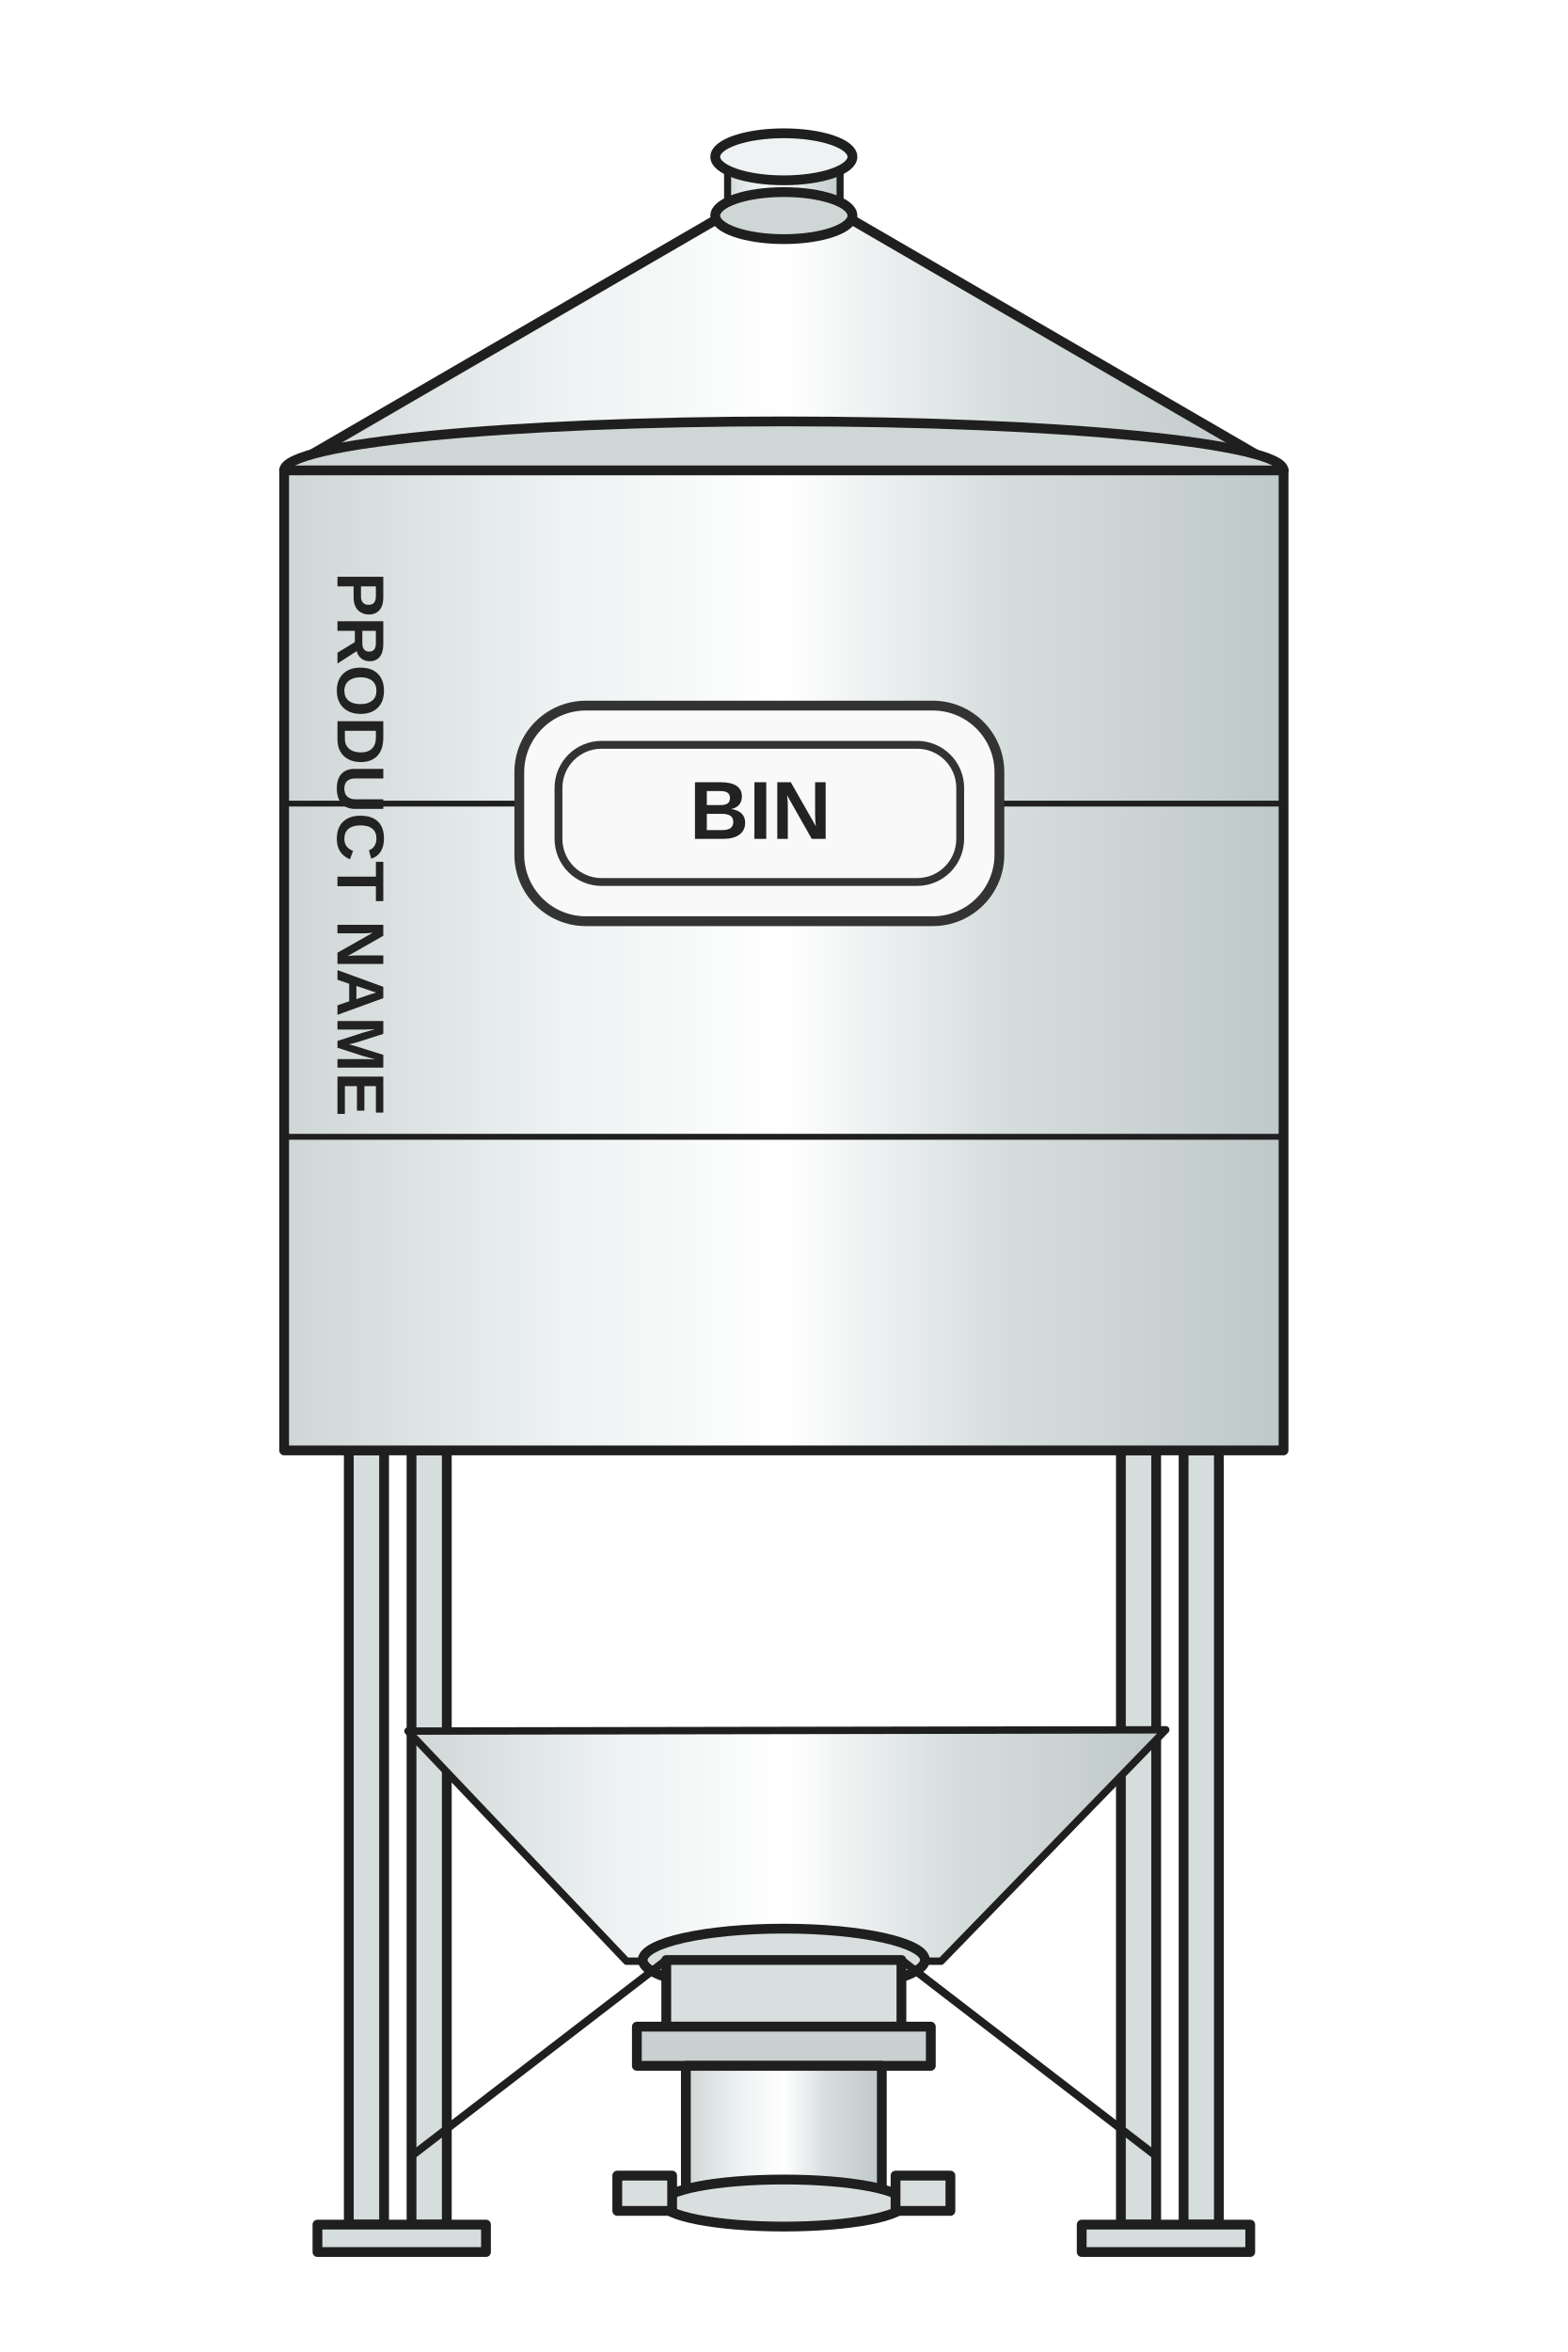
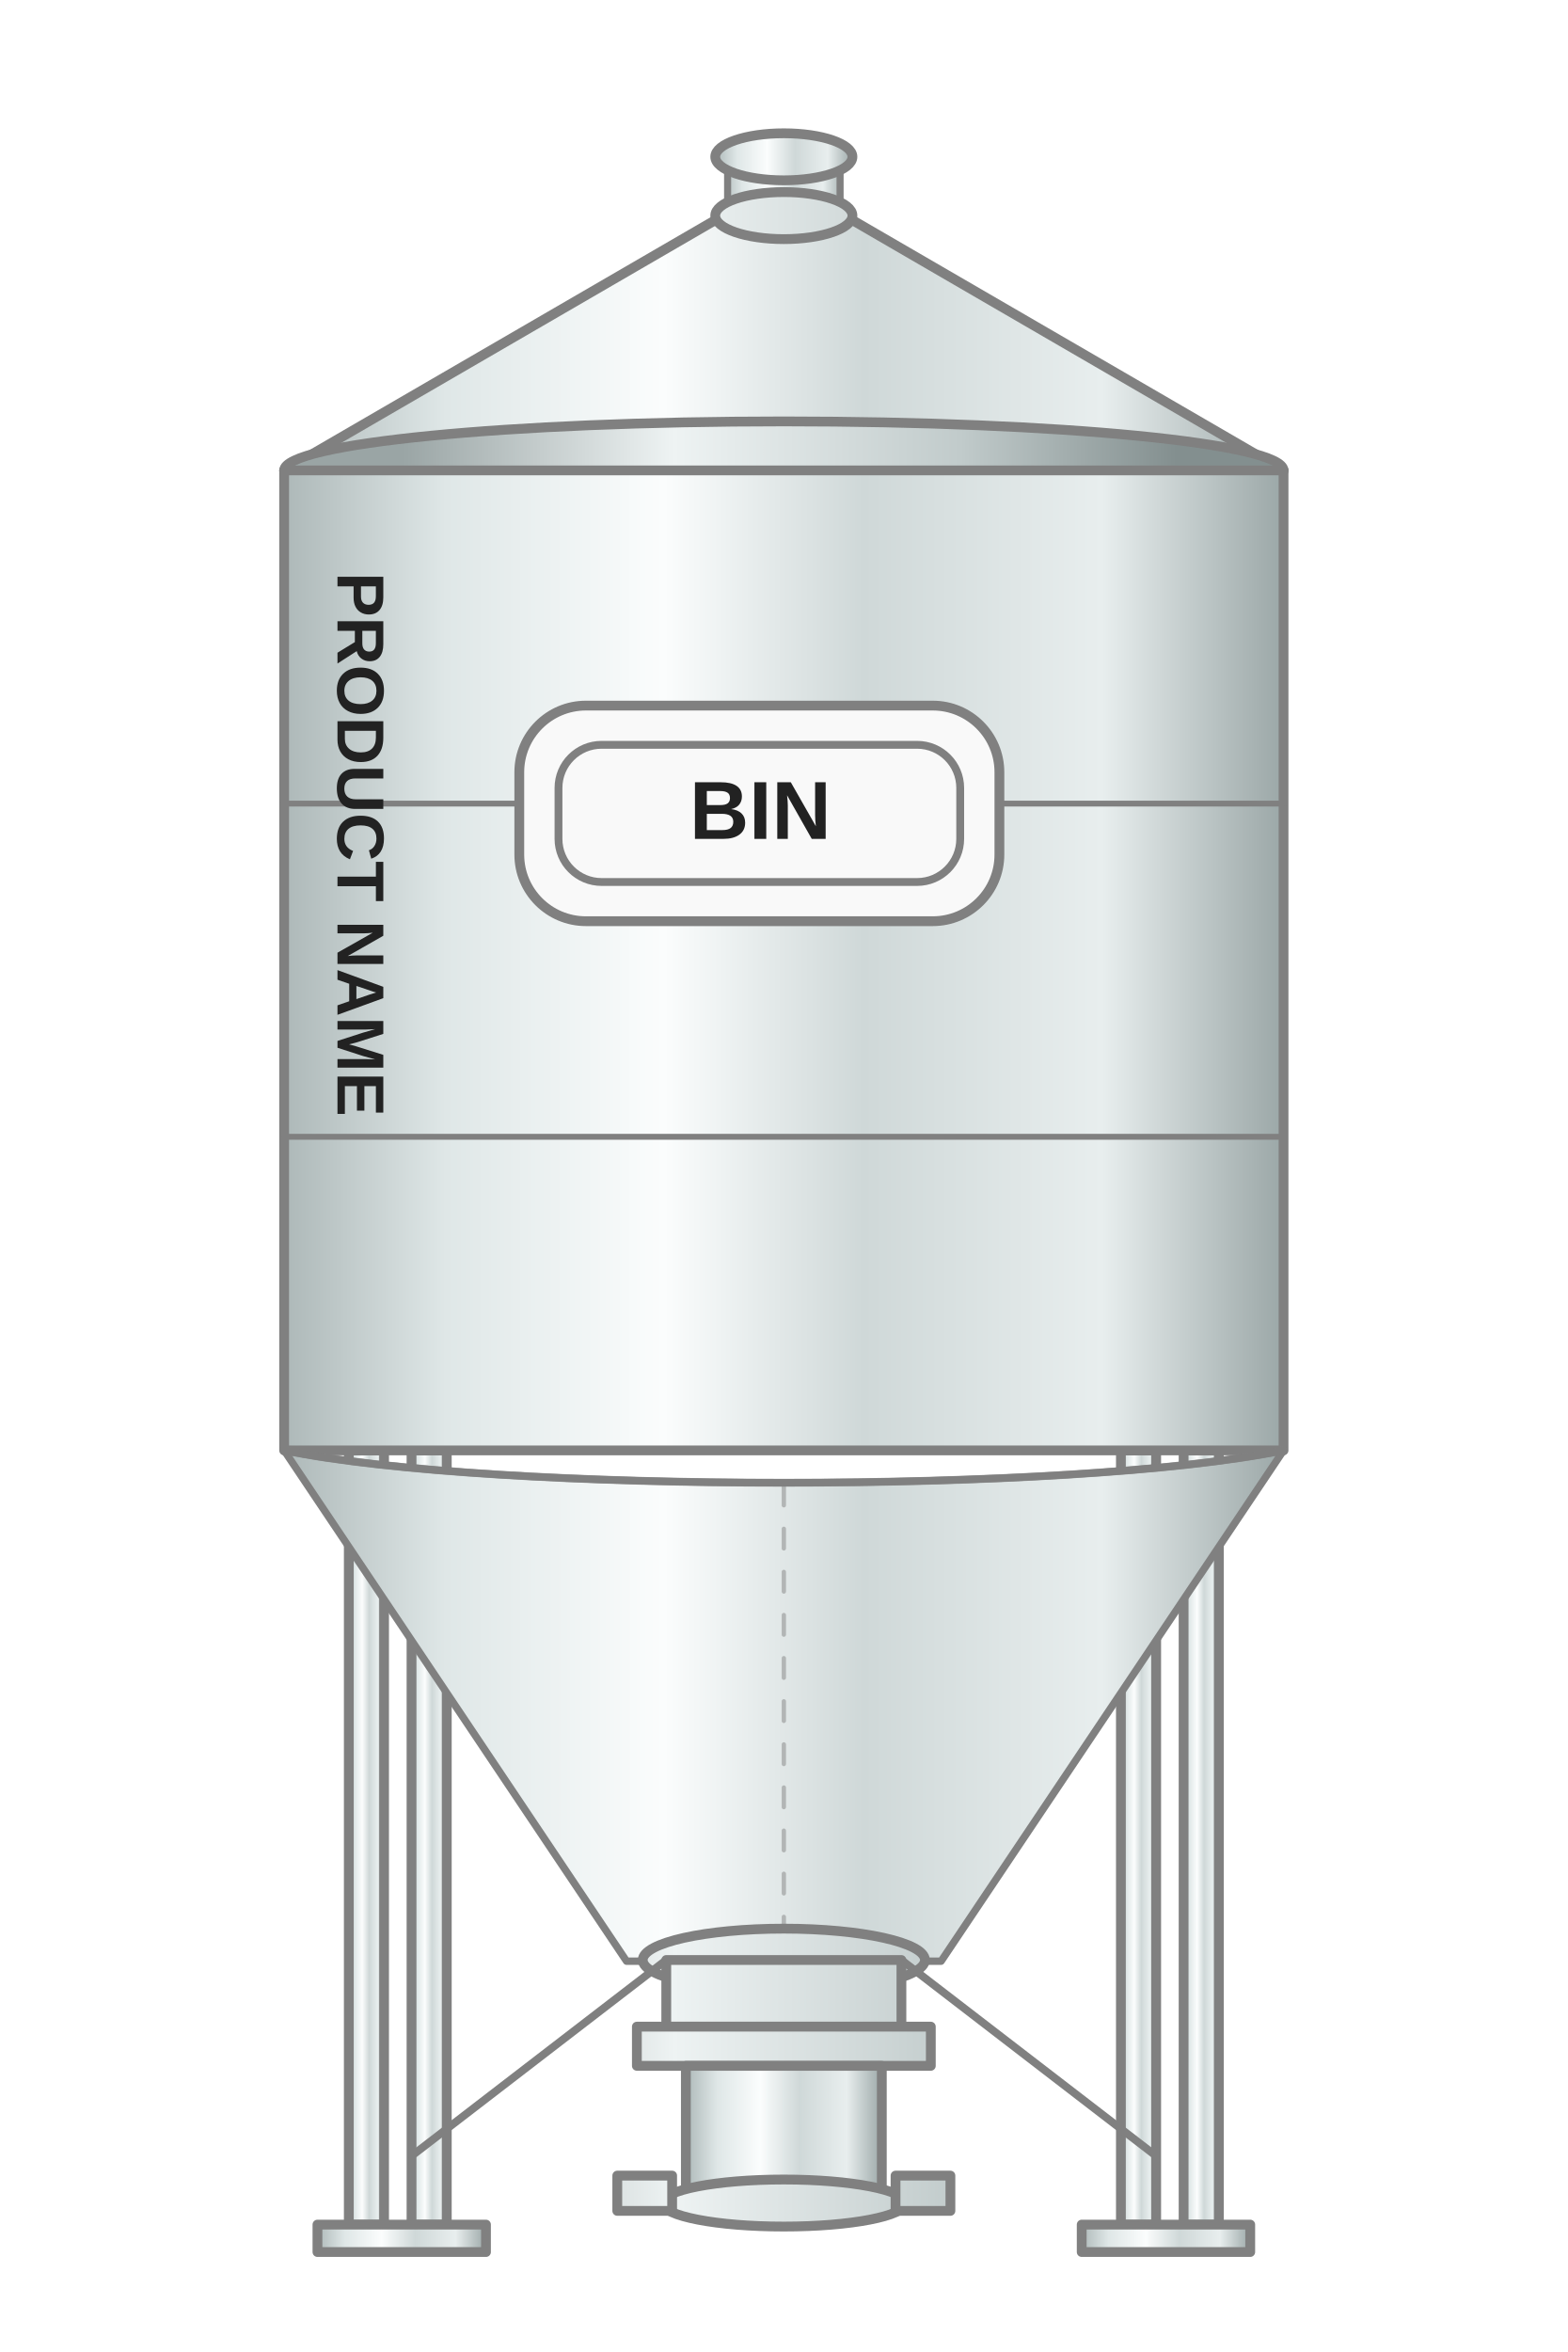
<svg xmlns="http://www.w3.org/2000/svg" xmlns:xlink="http://www.w3.org/1999/xlink" width="800" height="1200" viewBox="0 0 800 1200" version="1.1" id="flour_bin_svg" eType="Bin">
  <defs id="defs8">
    <linearGradient id="metal" x1="0" y1="0" x2="1" y2="0">
-       <stop offset="0" stop-color="#cfd6d6" id="stop1" />
-       <stop offset="0.28" stop-color="#eef2f2" id="stop2" />
-       <stop offset="0.5" stop-color="#ffffff" id="stop3" />
-       <stop offset="0.72" stop-color="#d6dddd" id="stop4" />
-       <stop offset="1" stop-color="#bfc8c8" id="stop5" />
+       <stop offset="0" stop-color="#aeb9b9" id="stop1" />
+       <stop offset="0.16" stop-color="#dfe7e7" id="stop2" />
+       <stop offset="0.38" stop-color="#fbfdfd" id="stop3" />
+       <stop offset="0.58" stop-color="#cfd8d8" id="stop4" />
+       <stop offset="0.82" stop-color="#e8eeee" id="stop5" />
+       <stop offset="1" stop-color="#9ca8a8" id="stop5b" />
    </linearGradient>
    <linearGradient id="darkMetal" x1="153.901" y1="1052.447" x2="447.529" y2="1052.447" gradientTransform="matrix(1.344701,0,0,0.4227304,-1.281374,433.9776)" gradientUnits="userSpaceOnUse">
-       <stop offset="0" stop-color="#b8c0c0" id="stop6" />
-       <stop offset="0.5" stop-color="#f6f8f8" id="stop7" />
-       <stop offset="1" stop-color="#aeb8b8" id="stop8" />
+       <stop offset="0" stop-color="#9aa5a5" id="stop6" />
+       <stop offset="0.35" stop-color="#eef3f3" id="stop7" />
+       <stop offset="0.72" stop-color="#c1cbcb" id="stop8" />
+       <stop offset="1" stop-color="#838f8f" id="stop8b" />
    </linearGradient>
    <linearGradient xlink:href="#metal" id="linearGradient15" x1="409.713" y1="33.819" x2="477.352" y2="33.819" gradientTransform="matrix(0.9243906,0,0,0.5609095,-9.997532,55.05564)" gradientUnits="userSpaceOnUse" />
  </defs>
-   <g id="flour_bin" fill="none" stroke="#1f1f1f" stroke-width="5" stroke-linejoin="round" stroke-linecap="round">
-     <g id="support_structure" fill="#d6dddd">
+   <g id="flour_bin" fill="none" stroke="#808080" stroke-width="5" stroke-linejoin="round" stroke-linecap="round">
+     <g id="support_structure" fill="url(#metal)">
      <rect id="left_leg_outer" x="178" y="740" width="18" height="395" />
      <rect id="left_leg_inner" x="210" y="740" width="18" height="395" />
      <rect id="right_leg_inner" x="572" y="740" width="18" height="395" />
      <rect id="right_leg_outer" x="604" y="740" width="18" height="395" />
      <rect id="left_foot" x="162" y="1135" width="86" height="14" />
      <rect id="right_foot" x="552" y="1135" width="86" height="14" />
    </g>
-     <path id="top_cone" d="M145 240 L400 92 L655 240 Z" fill="url(#metal)" />
-     <ellipse id="top_rim_outer" cx="400" cy="240" rx="255" ry="25" fill="#cfd6d6" />
+     <path id="top_cone" d="M145 240 L400 92 L655 240 Z" fill="url(#metal)" data-vizi-fill-target="true" />
+     <ellipse id="top_rim_outer" cx="400" cy="240" rx="255" ry="25" fill="url(#darkMetal)" />
    <path id="top_rim_inner" d="M148 240 C250 258 550 258 652 240" stroke-width="3" />
    <rect id="vent_stack" x="371.3" y="75.29" width="57.4" height="35.41" fill="url(#metal)" style="fill:url(#linearGradient15);stroke-width:3.6" />
-     <ellipse id="vent_top" cx="400" cy="80" rx="35" ry="12" fill="#eef2f2" />
-     <ellipse id="vent_bottom" cx="400" cy="110" rx="35" ry="12" fill="#cfd6d6" />
-     <rect id="bin_shell" x="145" y="240" width="510" height="500" fill="url(#metal)" />
+     <ellipse id="vent_top" cx="400" cy="80" rx="35" ry="12" fill="url(#metal)" />
+     <ellipse id="vent_bottom" cx="400" cy="110" rx="35" ry="12" fill="url(#darkMetal)" />
+     <rect id="bin_shell" x="145" y="240" width="510" height="500" fill="url(#metal)" data-vizi-fill-target="true" />
    <line id="shell_band_1" x1="145" y1="410" x2="655" y2="410" stroke-width="3" />
    <line id="shell_band_2" x1="145" y1="580" x2="655" y2="580" stroke-width="3" />
    <g id="product_name_label">
      <text id="product_name_vertical" x="184" y="292" font-family="Arial, Helvetica, sans-serif" font-size="34" font-weight="700" fill="#222" stroke="none" writing-mode="tb" glyph-orientation-vertical="0">PRODUCT NAME</text>
-       <rect id="bin_label_outer" x="265" y="360" width="245" height="110" rx="34" ry="34" fill="#f9f9f9" stroke="#333" stroke-width="5" />
-       <rect id="bin_label_inner" x="285" y="380" width="205" height="70" rx="22" ry="22" fill="none" stroke="#333" stroke-width="4" />
+       <rect id="bin_label_outer" x="265" y="360" width="245" height="110" rx="34" ry="34" fill="#f9f9f9" stroke="#808080" stroke-width="5" />
+       <rect id="bin_label_inner" x="285" y="380" width="205" height="70" rx="22" ry="22" fill="none" stroke="#808080" stroke-width="4" />
      <text id="bin_label_text" x="388" y="428" text-anchor="middle" font-family="Arial, Helvetica, sans-serif" font-size="42" font-weight="700" fill="#222" stroke="none">BIN</text>
    </g>
-     <path id="hopper" d="M 208.177,883.209 594.908,882.562 480.25,1000.615 H 319.74 Z" fill="url(#metal)" style="fill:url(#metal);stroke-width:3.77" />
+     <path id="hopper" d="M 145,740 C 252,762 548,762 655,740 L 480.25,1000.615 H 319.74 Z" fill="url(#metal)" style="fill:url(#metal);stroke-width:3.77" data-vizi-fill-target="true" />
+     <path id="hopper_top_rim" d="M 145,740 C 252,762 548,762 655,740" fill="none" stroke-width="4" opacity="0.82" />
+     <path id="hopper_center_seam" d="M 400,758 V 1000" fill="none" stroke-width="2.2" stroke-dasharray="10, 12" opacity="0.48" />
    <g id="outlet_slide_gate">
-       <ellipse cx="400" cy="1000" rx="72" ry="16" fill="#d9dfdf" id="ellipse10" />
-       <rect x="340" y="1000" width="120" height="34" fill="#d9dfdf" id="rect11" />
-       <rect x="325" y="1034" width="150" height="20" fill="#c8d0d0" id="rect12" />
+       <ellipse cx="400" cy="1000" rx="72" ry="16" fill="url(#darkMetal)" id="ellipse10" />
+       <rect x="340" y="1000" width="120" height="34" fill="url(#darkMetal)" id="rect11" />
+       <rect x="325" y="1034" width="150" height="20" fill="url(#darkMetal)" id="rect12" />
      <rect x="350" y="1054" width="100" height="70" fill="url(#metal)" id="rect13" />
-       <ellipse cx="400" cy="1124" rx="62" ry="12" fill="#d9dfdf" id="ellipse13" />
-       <rect x="315" y="1110" width="28" height="18" fill="#d9dfdf" id="rect14" />
-       <rect x="457" y="1110" width="28" height="18" fill="#d9dfdf" id="rect15" />
+       <ellipse cx="400" cy="1124" rx="62" ry="12" fill="url(#darkMetal)" id="ellipse13" />
+       <rect x="315" y="1110" width="28" height="18" fill="url(#darkMetal)" id="rect14" />
+       <rect x="457" y="1110" width="28" height="18" fill="url(#darkMetal)" id="rect15" />
    </g>
    <line id="brace_low_left" x1="210" y1="1100" x2="340" y2="1000" stroke-width="4" />
    <line id="brace_low_right" x1="590" y1="1100" x2="460" y2="1000" stroke-width="4" />
  </g>
</svg>
